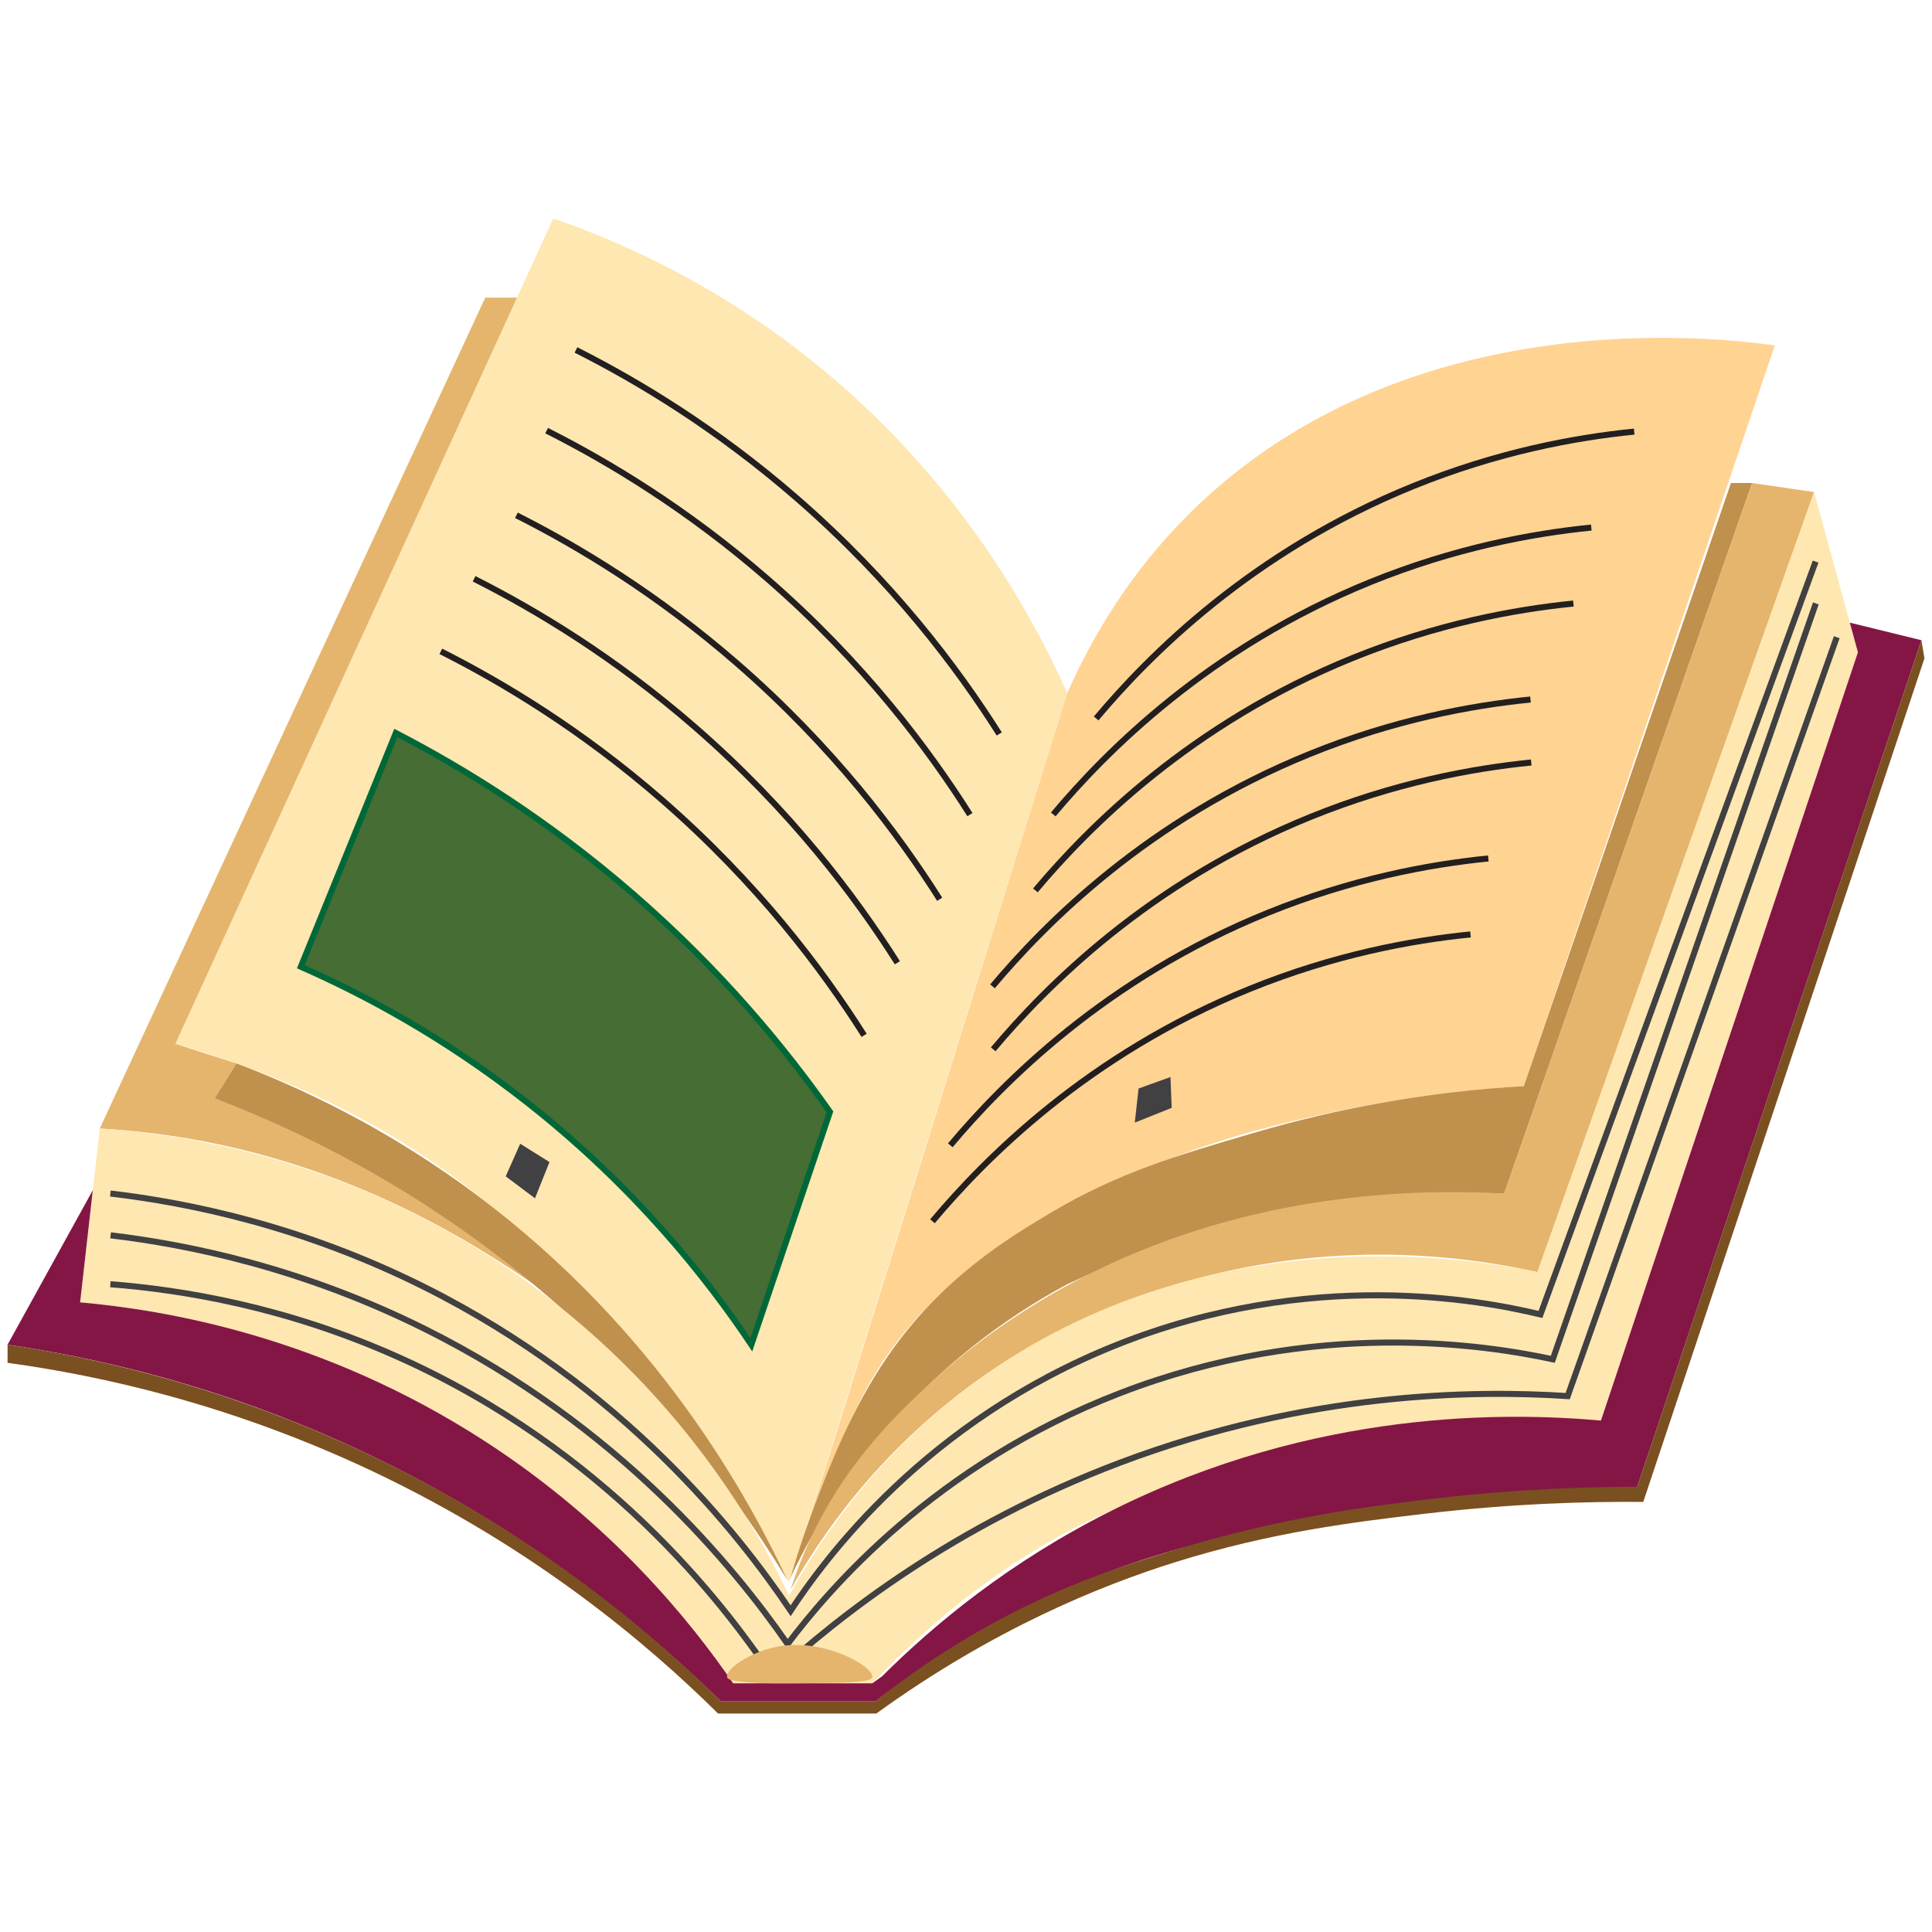
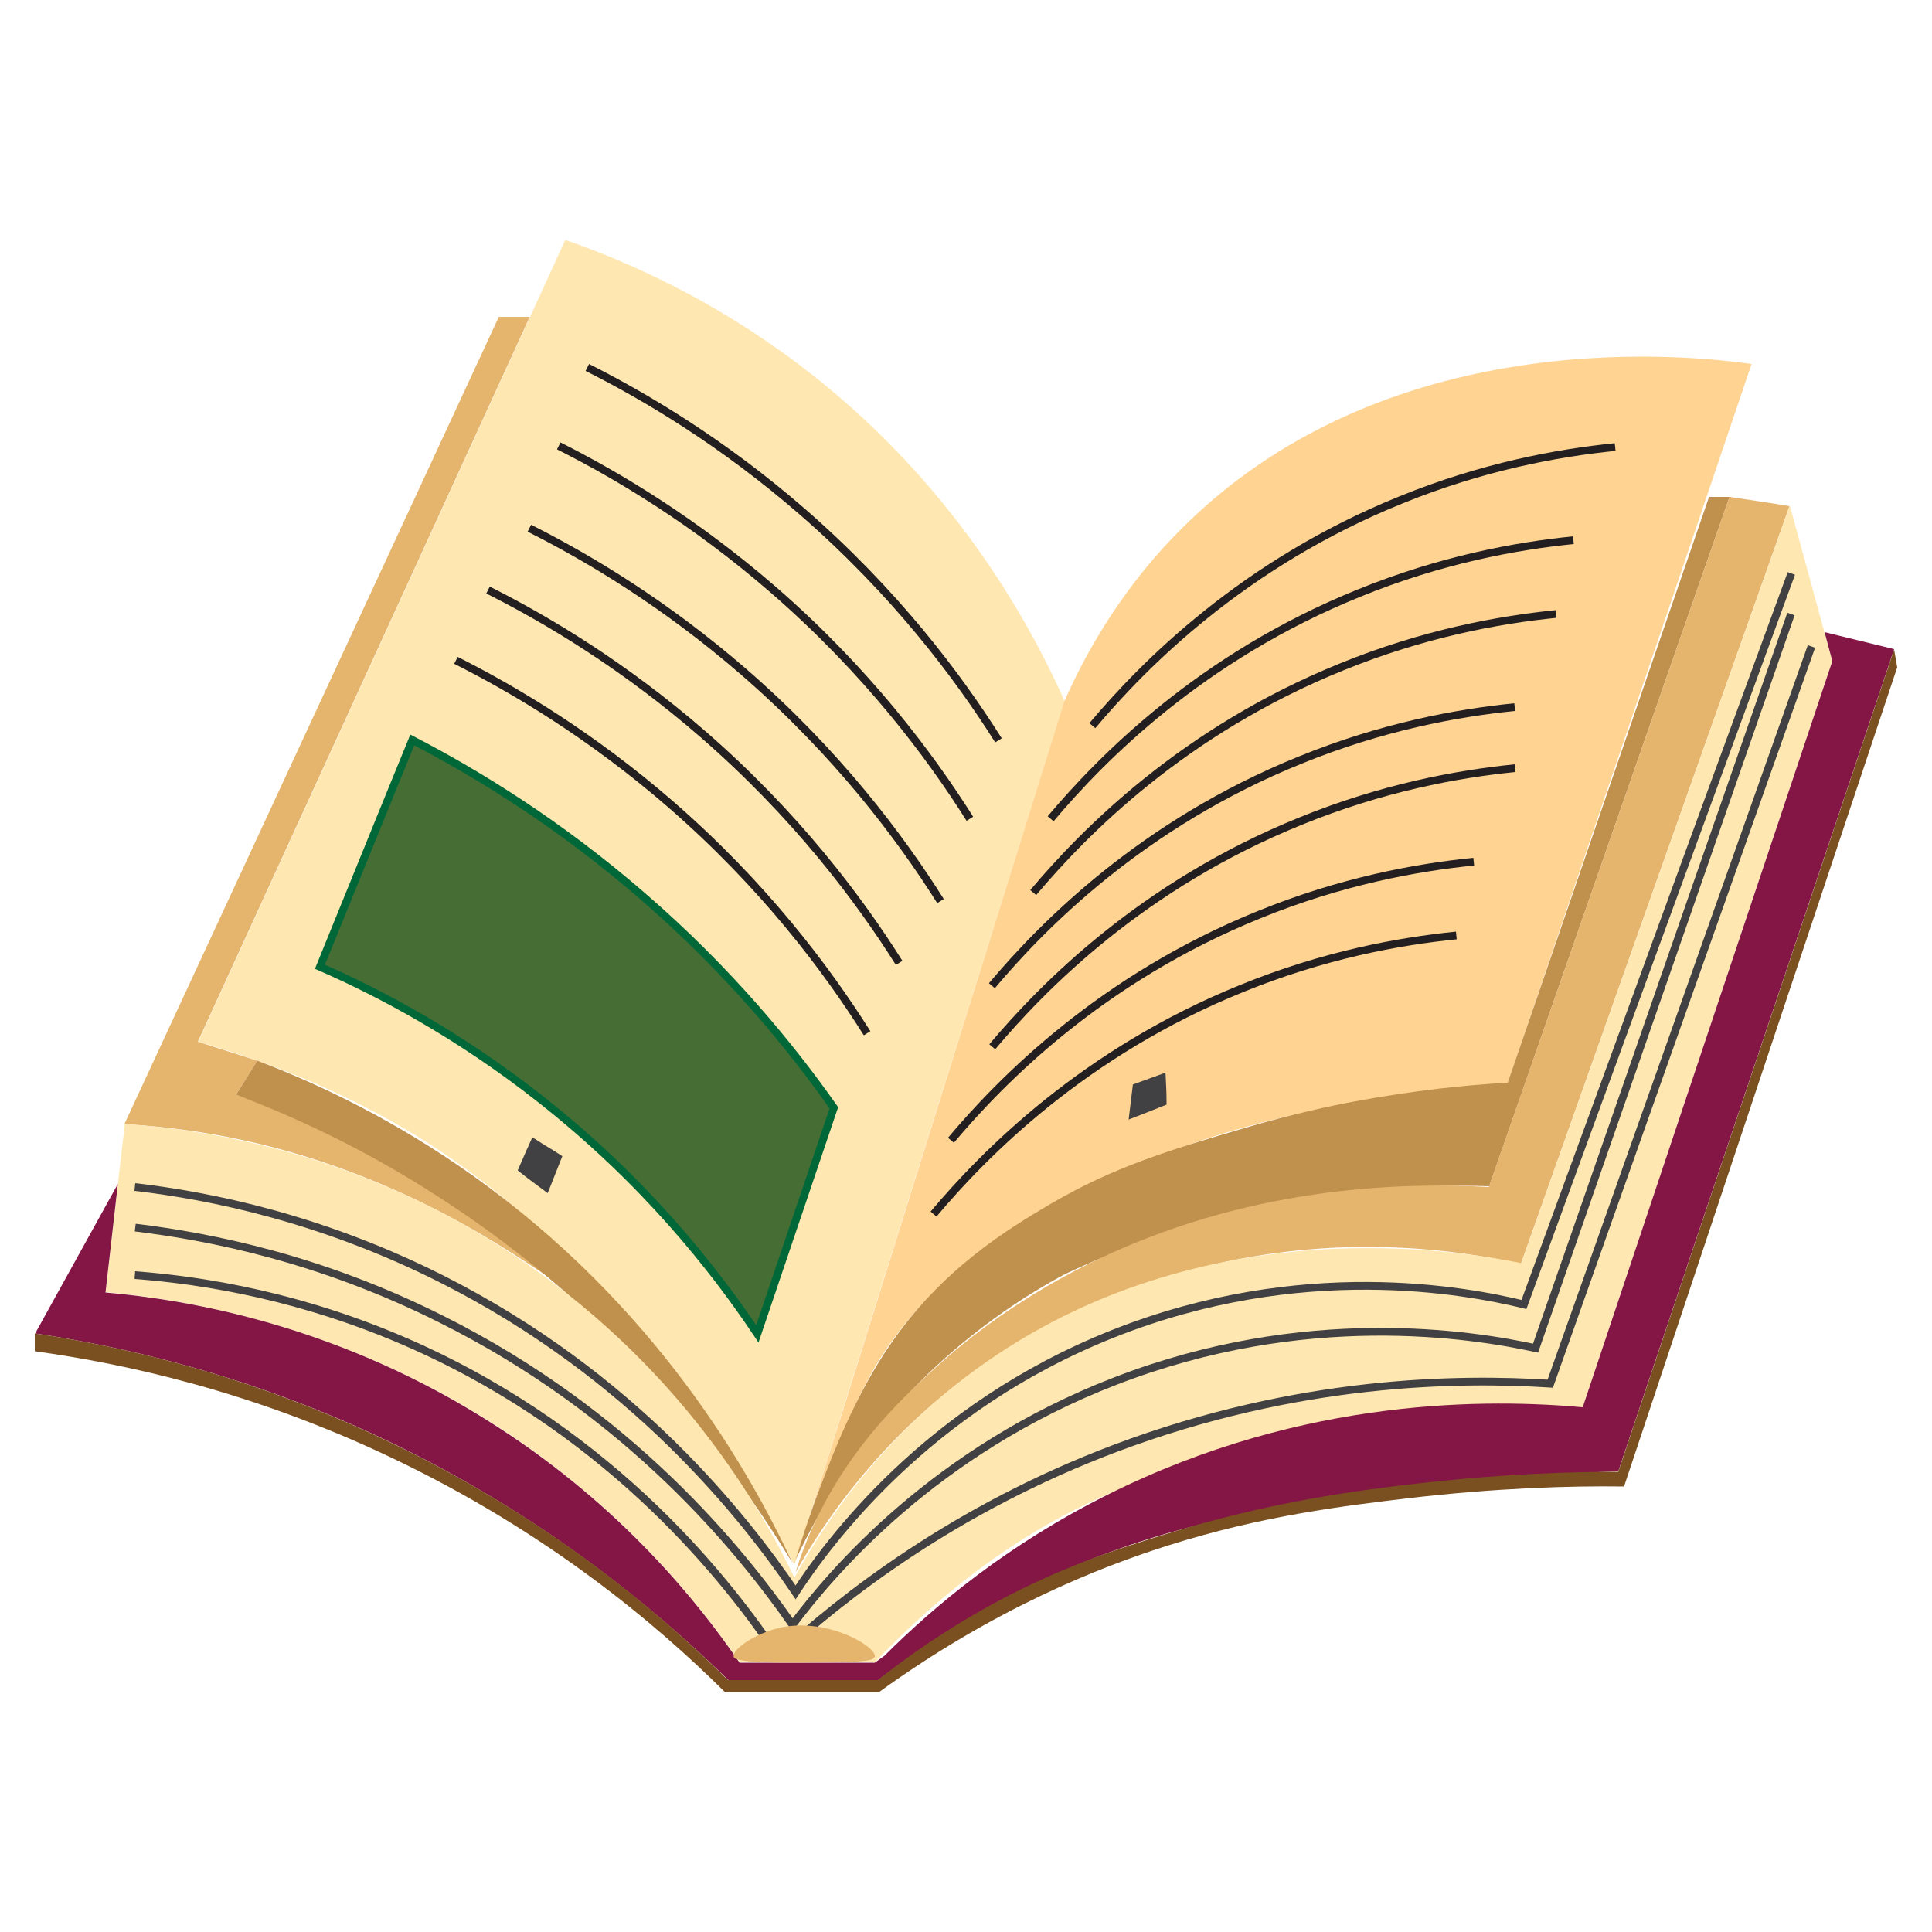
- <svg xmlns="http://www.w3.org/2000/svg" id="Layer_1" viewBox="0 0 639 639">
-   <path d="M183,72.25L58,345.25c51.55,14.7,84.95,37.13,106,55,54.6,46.37,95.95,121.52,97,123h0l92-294c-11.95-26.71-38.22-75.27-91-115-29.02-21.85-57.38-34.5-79-42Z" fill="#fee7b0" stroke-width="0" />
-   <path d="M261,523.25c-.1-.03,5.26-19.14,15.5-42.5,6-13.68,10.23-23.19,18-34,11.01-15.32,22.62-24.19,33-32,22.84-17.18,43.67-25.39,59.5-31.5,20.6-7.95,36.91-11.68,49.5-14.5,18.07-4.05,40.84-7.91,67.5-9.5,27.67-81.67,55.33-163.33,83-245-17.08-2.41-121.35-15.49-193,55-20.21,19.88-32.9,41.57-41,60-74.65,239.53-91.83,294.06-92,294Z" fill="#ffd392" stroke-width="0" />
-   <path d="M171.01,98.44l-113.01,246.81,20.22,6.47-7.22,11.53c11.15,3.78,26.1,9.5,43,18,39.99,20.11,67.51,44.01,66.5,45.5-1.16,1.72-37.57-30.14-96.5-45.5-20.65-5.38-38.47-7.28-51-8L160.5,98.44h10.51Z" fill="#e5b56d" stroke-width="0" />
-   <path d="M71,363.25l7.22-11.53c21.5,8.15,47.03,20.38,73.28,39.03,61.95,44.04,93.89,99.79,109,132-20.67-34.02-58.25-84.8-121-125-24.28-15.56-47.74-26.58-68.5-34.5Z" fill="#c0904d" stroke-width="0" />
-   <path d="M579.5,159.75h-7c-22.83,66.5-45.67,133-68.5,199.5-14.29.8-32.17,2.58-52.5,6.5-7.08,1.36-20.45,4.14-37,9-25.09,7.37-44.65,13.11-66.75,26.24-13.58,8.07-36.27,21.54-54.25,47.76-12.02,17.54-19.53,37.26-24,49-3.71,9.74-6.3,18.06-8,24,7.88-16.83,22.1-41.62,47-65,15.88-14.91,31.69-25.11,44.5-32,16.66-7.84,38-16.1,63.5-22,31.79-7.35,59.76-8.64,81-8,27.33-78.33,54.67-156.67,82-235Z" fill="#c0904d" stroke-width="0" />
-   <path d="M579.5,159.75c-27.33,78.33-54.67,156.67-82,235-30.55-1.68-83.09-.13-136,26-27.32,13.49-45.18,28.83-53,36-11.95,10.97-30.97,28.78-43,58-1.86,4.52-3.16,8.36-4,11,9.29-16.54,28.04-44.85,61.48-69,7.15-5.16,36.7-25.83,81.52-36,44.54-10.11,82.17-4.87,104,0l91.5-258c-6.83-1-13.67-2-20.5-3Z" fill="#e5b56d" stroke-width="0" />
-   <path d="M33,373.25c24.75,1.65,76.54,8.46,130,43,59.22,38.27,87.28,89.12,98,111.5,10.82-19.67,29.9-47.64,61.98-71,77.43-56.38,167.22-39.78,185.52-36l91.5-258,14.5,53-85,254.1c-13.26,1.37-32.65,3.57-56,6.9-39.3,5.61-63.83,9.11-84,15-23.51,6.86-60.91,22.76-101,65h-46c-14.39-20.95-40.33-52.97-82-80-54.19-35.15-106.78-43.58-134-46l6.5-57.5Z" fill="#fee7b0" stroke-width="0" />
-   <path d="M30.69,393.66l-4.19,37.09c27.22,2.42,79.81,10.85,134,46,41.67,27.03,67.61,59.05,82,80h46l3.29-2.37c17.02-16.96,42.02-37.84,76.05-54.83,67.39-33.65,130.84-32.45,161.66-29.7l85-254.1-2.68-9.81,23.68,5.81-94,280c-32.73,1.03-59.98,4.1-80,7-38.34,5.55-69.84,10.11-107,26-28.99,12.39-50.8,27.14-65,38h-51c-30.34-29.62-80.81-70.64-153-97-30.33-11.08-58.57-17.4-83-21,9.4-17.03,18.8-34.06,28.19-51.09Z" fill="#841646" stroke-width="0" />
-   <path d="M635.5,211.75l-94,280c-27.54.01-50.7,1.96-68,4-20.57,2.43-50.05,6.06-86.83,17.45-15.75,4.88-33.91,10.61-56.17,22.55-17.58,9.43-31.3,19.27-41,27h-51c-23.16-22.89-60.02-54.08-111.94-79.47-48.6-23.77-92.88-33.9-124.06-38.53v6c30.53,4.18,73.62,13.55,121,36,53.28,25.25,90.81,57.02,114,80h52.33c38.89-28.15,74.5-42.41,98.67-50,32.13-10.09,59.87-13.38,82-16,29.38-3.48,54.42-4.16,73-4l93-279-1-6Z" fill="#7a5020" stroke-width="0" />
-   <path d="M190.5,115.75c20.63,10.4,46.5,25.97,73,49,31.82,27.66,53.23,56.25,67,78" fill="none" stroke="#231f20" stroke-miterlimit="10" stroke-width="2" />
-   <path d="M145.8,215.43c20.63,10.4,46.5,25.97,73,49,31.82,27.66,53.23,56.25,67,78" fill="none" stroke="#231f20" stroke-miterlimit="10" stroke-width="2" />
-   <path d="M156.8,191.43c20.63,10.4,46.5,25.97,73,49,31.82,27.66,53.23,56.25,67,78" fill="none" stroke="#231f20" stroke-miterlimit="10" stroke-width="2" />
-   <path d="M170.8,170.43c20.63,10.4,46.5,25.97,73,49,31.82,27.66,53.23,56.25,67,78" fill="none" stroke="#231f20" stroke-miterlimit="10" stroke-width="2" />
-   <path d="M180.8,142.43c20.63,10.4,46.5,25.97,73,49,31.82,27.66,53.23,56.25,67,78" fill="none" stroke="#231f20" stroke-miterlimit="10" stroke-width="2" />
-   <path d="M99.5,319.75c21.08,9.27,47.57,23.41,75,45,35.5,27.94,59.14,57.79,74,80,8.67-25.67,17.33-51.33,26-77-14.59-20.74-35.67-46.53-65-72-28.62-24.85-56.4-41.84-78.58-53.31-10.47,25.77-20.94,51.54-31.42,77.31Z" fill="#456d34" stroke="#006838" stroke-miterlimit="10" stroke-width="2" />
-   <path d="M362.55,237.62c17.35-20.65,51.34-55.14,104.95-76.87,27.78-11.26,53.23-16.02,73-18" fill="none" stroke="#231f20" stroke-miterlimit="10" stroke-width="2" />
-   <path d="M348.36,269.36c17.35-20.65,51.34-55.14,104.95-76.87,27.78-11.26,53.23-16.02,73-18" fill="none" stroke="#231f20" stroke-miterlimit="10" stroke-width="2" />
-   <path d="M342.45,294.49c17.35-20.65,51.34-55.14,104.95-76.87,27.78-11.26,53.23-16.02,73-18" fill="none" stroke="#231f20" stroke-miterlimit="10" stroke-width="2" />
-   <path d="M328.26,326.23c17.35-20.65,51.34-55.14,104.95-76.87,27.78-11.26,53.23-16.02,73-18" fill="none" stroke="#231f20" stroke-miterlimit="10" stroke-width="2" />
-   <path d="M328.5,347.06c17.35-20.65,51.34-55.14,104.95-76.87,27.78-11.26,53.23-16.02,73-18" fill="none" stroke="#231f20" stroke-miterlimit="10" stroke-width="2" />
-   <path d="M314.31,378.8c17.35-20.65,51.34-55.14,104.95-76.87,27.78-11.26,53.23-16.02,73-18" fill="none" stroke="#231f20" stroke-miterlimit="10" stroke-width="2" />
-   <path d="M308.41,403.93c17.35-20.65,51.34-55.14,104.95-76.87,27.78-11.26,53.23-16.02,73-18" fill="none" stroke="#231f20" stroke-miterlimit="10" stroke-width="2" />
-   <path d="M176.5,394.75c-2.67-2-5.33-4-8-6,1.33-3,2.67-6,4-9,2.67,1.67,5.33,3.33,8,5-1.33,3.33-2.67,6.67-4,10Z" fill="#414042" stroke="#414042" stroke-miterlimit="10" stroke-width="2" />
-   <path d="M376.5,369.75c.33-3,.67-6,1-9,2.89-1.04,5.79-2.08,8.68-3.12.11,2.71.21,5.42.32,8.12-3.33,1.33-6.67,2.67-10,4Z" fill="#414042" stroke="#414042" stroke-miterlimit="10" stroke-width="2" />
-   <path d="M36.5,394.75c26.16,3.08,63.55,10.74,104,31,65.82,32.97,103.61,81.21,121,107,11.1-16.86,44.44-62.71,108-88,64.17-25.53,120.43-14.7,140-10,30.33-83,60.67-166,91-249" fill="none" stroke="#414042" stroke-miterlimit="10" stroke-width="2" />
-   <path d="M36.58,408.58c26.18,3.13,63.54,10.83,104,31,64.45,32.13,102.14,78.63,119.92,104.17,13.61-18.02,48.6-59.32,110-83,64.67-24.94,121.16-15.87,143.08-11.17,29-83.33,58-166.67,87-250" fill="none" stroke="#414042" stroke-miterlimit="10" stroke-width="2" />
-   <path d="M36.5,424.75c24.29,1.89,58.13,7.53,95,24,68.84,30.75,107.54,81.06,124.08,105.83,21.95-20.19,60.06-50.15,114.92-70.83,62.25-23.46,116.96-24,148-22,29.67-83.67,59.33-167.33,89-251" fill="none" stroke="#414042" stroke-miterlimit="10" stroke-width="2" />
-   <path d="M288.5,554.75c-.38,1.78-8.92,1.86-26,2-20.95.18-21.85-1.41-22-2-.69-2.66,7.48-8.21,16-10,15.99-3.36,32.72,6.62,32,10Z" fill="#e5b56d" stroke-width="0" />
-   <rect width="639" height="639" fill="none" stroke-width="0" />
+ <svg xmlns="http://www.w3.org/2000/svg" id="Layer_1" viewBox="0 0 500 500">
+   <path d="M146.3,62.1l-95,207.5c39.2,11.2,64.6,28.2,80.6,41.8,41.5,35.2,72.9,92.4,73.7,93.5h0l69.9-223.5c-9.1-20.3-29-57.2-69.2-87.4-22.1-16.6-43.6-26.2-60-31.9Z" fill="#fee7b0" stroke-width="0" />
+   <path d="M205.5,404.9c-.1,0,4-14.5,11.8-32.3,4.6-10.4,7.8-17.6,13.7-25.8,8.4-11.6,17.2-18.4,25.1-24.3,17.4-13.1,33.2-19.3,45.2-23.9,15.7-6,28.1-8.9,37.6-11,13.7-3.1,31-6,51.3-7.2,21-62.1,42.1-124.1,63.1-186.2-13-1.8-92.2-11.8-146.7,41.8-15.4,15.1-25,31.6-31.2,45.6-56.7,181.9-69.7,223.3-69.9,223.3Z" fill="#ffd392" stroke-width="0" />
+   <path d="M137.1,82l-85.9,187.6,15.4,4.9-5.5,8.8c8.5,2.9,19.8,7.2,32.7,13.7,30.4,15.3,51.3,33.4,50.5,34.6-.9,1.3-28.6-22.9-73.3-34.6-15.7-4.1-29.2-5.5-38.8-6.1l96.9-208.9h8Z" fill="#e5b56d" stroke-width="0" />
+   <path d="M61.1,283.3l5.5-8.8c16.3,6.2,35.7,15.5,55.7,29.7,47.1,33.5,71.4,75.8,82.8,100.3-15.7-25.9-44.3-64.4-92-95-18.4-11.9-36.2-20.2-52-26.2Z" fill="#c0904d" stroke-width="0" />
+   <path d="M447.6,128.6h-5.3c-17.4,50.5-34.7,101.1-52.1,151.6-10.9.6-24.4,2-39.9,4.9-5.4,1-15.5,3.1-28.1,6.8-19.1,5.6-33.9,10-50.7,19.9-10.3,6.1-27.6,16.4-41.2,36.3-9.1,13.3-14.8,28.3-18.2,37.2-2.8,7.4-4.8,13.7-6.1,18.2,6-12.8,16.8-31.6,35.7-49.4,12.1-11.3,24.1-19.1,33.8-24.3,12.7-6,28.9-12.2,48.3-16.7,24.2-5.6,45.4-6.6,61.6-6.1,20.7-59.3,41.4-118.9,62.2-178.4Z" fill="#c0904d" stroke-width="0" />
+   <path d="M447.6,128.6c-20.8,59.5-41.5,119.1-62.3,178.6-23.2-1.3-63.1-.1-103.4,19.8-20.8,10.3-34.3,21.9-40.3,27.4-9.1,8.3-23.5,21.9-32.7,44.1-1.4,3.4-2.4,6.4-3,8.4,7.1-12.6,21.3-34.1,46.7-52.4,5.4-3.9,27.9-19.6,62-27.4,33.9-7.7,62.4-3.7,79,0l69.5-196.1c-5.1-.9-10.3-1.6-15.5-2.4Z" fill="#e5b56d" stroke-width="0" />
+   <path d="M32.3,290.9c18.8,1.3,58.2,6.4,98.8,32.7,45,29.1,66.3,67.7,74.5,84.7,8.2-14.9,22.7-36.2,47.1-54,58.8-42.8,127.1-30.2,141-27.4l69.5-196.1,11,40.3-64.6,193.1c-10.1,1-24.8,2.7-42.6,5.2-29.9,4.3-48.5,6.9-63.8,11.4-17.9,5.2-46.3,17.3-76.8,49.4h-35c-10.9-15.9-30.7-40.3-62.3-60.8-41.2-26.7-81.2-33.1-101.8-35l5-43.5Z" fill="#fee7b0" stroke-width="0" />
+   <path d="M30.5,306.4l-3.2,28.1c20.7,1.8,60.7,8.2,101.8,35,31.7,20.5,51.4,44.9,62.3,60.8h35l2.5-1.8c12.9-12.9,31.9-28.8,57.8-41.7,51.2-25.6,99.4-24.7,122.9-22.6l64.6-193.1-2-7.5,18,4.4-71.4,212.8c-24.9.8-45.6,3.1-60.8,5.3-29.1,4.2-53.1,7.7-81.3,19.8-22,9.4-38.6,20.6-49.4,28.9h-38.8c-23.1-22.5-61.4-53.7-116.3-73.7-23.1-8.4-44.5-13.2-63.1-16,7.1-12.9,14.3-25.8,21.4-38.7Z" fill="#841646" stroke-width="0" />
+   <path d="M490.2,168.1l-71.4,212.8c-20.9,0-38.5,1.5-51.7,3-15.6,1.8-38,4.6-66,13.3-12,3.7-25.8,8.1-42.7,17.1-13.4,7.2-23.8,14.6-31.2,20.5h-38.8c-17.6-17.4-45.6-41.1-85.1-60.4-36.9-18.1-70.6-25.8-94.3-29.3v4.6c23.2,3.2,56,10.3,92,27.4,40.5,19.2,69,43.3,86.6,60.8h39.9c29.6-21.4,56.6-32.2,75-38,24.4-7.7,45.5-10.2,62.3-12.2,22.3-2.6,41.4-3.2,55.5-3l70.7-212-.8-4.6Z" fill="#7a5020" stroke-width="0" />
+   <path d="M152,95.1c15.7,7.9,35.3,19.7,55.5,37.2,24.2,21,40.5,42.8,50.9,59.3" fill="none" stroke="#231f20" stroke-miterlimit="10" stroke-width="2" />
+   <path d="M118,170.9c15.7,7.9,35.3,19.7,55.5,37.2,24.2,21,40.5,42.8,50.9,59.3" fill="none" stroke="#231f20" stroke-miterlimit="10" stroke-width="2" />
+   <path d="M126.3,152.7c15.7,7.9,35.3,19.7,55.5,37.2,24.2,21,40.5,42.8,50.9,59.3" fill="none" stroke="#231f20" stroke-miterlimit="10" stroke-width="2" />
+   <path d="M137,136.7c15.7,7.9,35.3,19.7,55.5,37.2,24.2,21,40.5,42.8,50.9,59.3" fill="none" stroke="#231f20" stroke-miterlimit="10" stroke-width="2" />
+   <path d="M144.6,115.4c15.7,7.9,35.3,19.7,55.5,37.2,24.2,21,40.5,42.8,50.9,59.3" fill="none" stroke="#231f20" stroke-miterlimit="10" stroke-width="2" />
+   <path d="M82.8,250.2c16,7,36.2,17.8,57,34.2,27,21.2,44.9,43.9,56.2,60.8,6.6-19.5,13.2-39,19.8-58.5-11.1-15.8-27.1-35.4-49.4-54.7-21.8-18.9-42.9-31.8-59.7-40.5-8,19.5-15.9,39.1-23.9,58.7Z" fill="#456d34" stroke="#006838" stroke-miterlimit="10" stroke-width="2" />
+   <path d="M282.7,187.8c13.2-15.7,39-41.9,79.8-58.4,21.1-8.6,40.5-12.2,55.5-13.7" fill="none" stroke="#231f20" stroke-miterlimit="10" stroke-width="2" />
+   <path d="M271.9,211.9c13.2-15.7,39-41.9,79.8-58.4,21.1-8.6,40.5-12.2,55.5-13.7" fill="none" stroke="#231f20" stroke-miterlimit="10" stroke-width="2" />
+   <path d="M267.4,231c13.2-15.7,39-41.9,79.8-58.4,21.1-8.6,40.5-12.2,55.5-13.7" fill="none" stroke="#231f20" stroke-miterlimit="10" stroke-width="2" />
+   <path d="M256.7,255.1c13.2-15.7,39-41.9,79.8-58.4,21.1-8.6,40.5-12.2,55.5-13.7" fill="none" stroke="#231f20" stroke-miterlimit="10" stroke-width="2" />
+   <path d="M256.8,270.9c13.2-15.7,39-41.9,79.8-58.4,21.1-8.6,40.5-12.2,55.5-13.7" fill="none" stroke="#231f20" stroke-miterlimit="10" stroke-width="2" />
+   <path d="M246.1,295.1c13.2-15.7,39-41.9,79.8-58.4,21.1-8.6,40.5-12.2,55.5-13.7" fill="none" stroke="#231f20" stroke-miterlimit="10" stroke-width="2" />
+   <path d="M241.6,314.2c13.2-15.7,39-41.9,79.8-58.4,21.1-8.6,40.5-12.2,55.5-13.7" fill="none" stroke="#231f20" stroke-miterlimit="10" stroke-width="2" />
+   <path d="M141.3,307.2c-2-1.5-4.1-3-6.1-4.6,1-2.3,2-4.6,3-6.8,2,1.3,4.1,2.5,6.1,3.8-1,2.5-2,5.1-3,7.6Z" fill="#414042" stroke="#414042" stroke-miterlimit="10" stroke-width="2" />
+   <path d="M293.3,288.2c.3-2.3.5-4.6.8-6.8,2.2-.8,4.4-1.6,6.6-2.4.1,2.1.2,4.1.2,6.2-2.5,1-5,2-7.6,3Z" fill="#414042" stroke="#414042" stroke-miterlimit="10" stroke-width="2" />
+   <path d="M34.9,307.2c19.9,2.3,48.3,8.2,79,23.6,50,25.1,78.7,61.7,92,81.3,8.4-12.8,33.8-47.7,82.1-66.9,48.8-19.4,91.5-11.2,106.4-7.6,23.1-63.1,46.1-126.2,69.2-189.2" fill="none" stroke="#414042" stroke-miterlimit="10" stroke-width="2" />
+   <path d="M35,317.7c19.9,2.4,48.3,8.2,79,23.6,49,24.4,77.6,59.8,91.1,79.2,10.3-13.7,36.9-45.1,83.6-63.1,49.1-19,92.1-12.1,108.7-8.5,22-63.3,44.1-126.7,66.1-190" fill="none" stroke="#414042" stroke-miterlimit="10" stroke-width="2" />
+   <path d="M34.9,330c18.5,1.4,44.2,5.7,72.2,18.2,52.3,23.4,81.7,61.6,94.3,80.4,16.7-15.3,45.6-38.1,87.3-53.8,47.3-17.8,88.9-18.2,112.5-16.7,22.5-63.6,45.1-127.2,67.6-190.8" fill="none" stroke="#414042" stroke-miterlimit="10" stroke-width="2" />
+   <path d="M226.4,428.8c-.3,1.4-6.8,1.4-19.8,1.5-15.9.1-16.6-1.1-16.7-1.5-.5-2,5.7-6.2,12.2-7.6,12.2-2.6,24.9,5,24.3,7.6Z" fill="#e5b56d" stroke-width="0" />
+   <rect width="500" height="500" fill="none" stroke-width="0" />
</svg>
